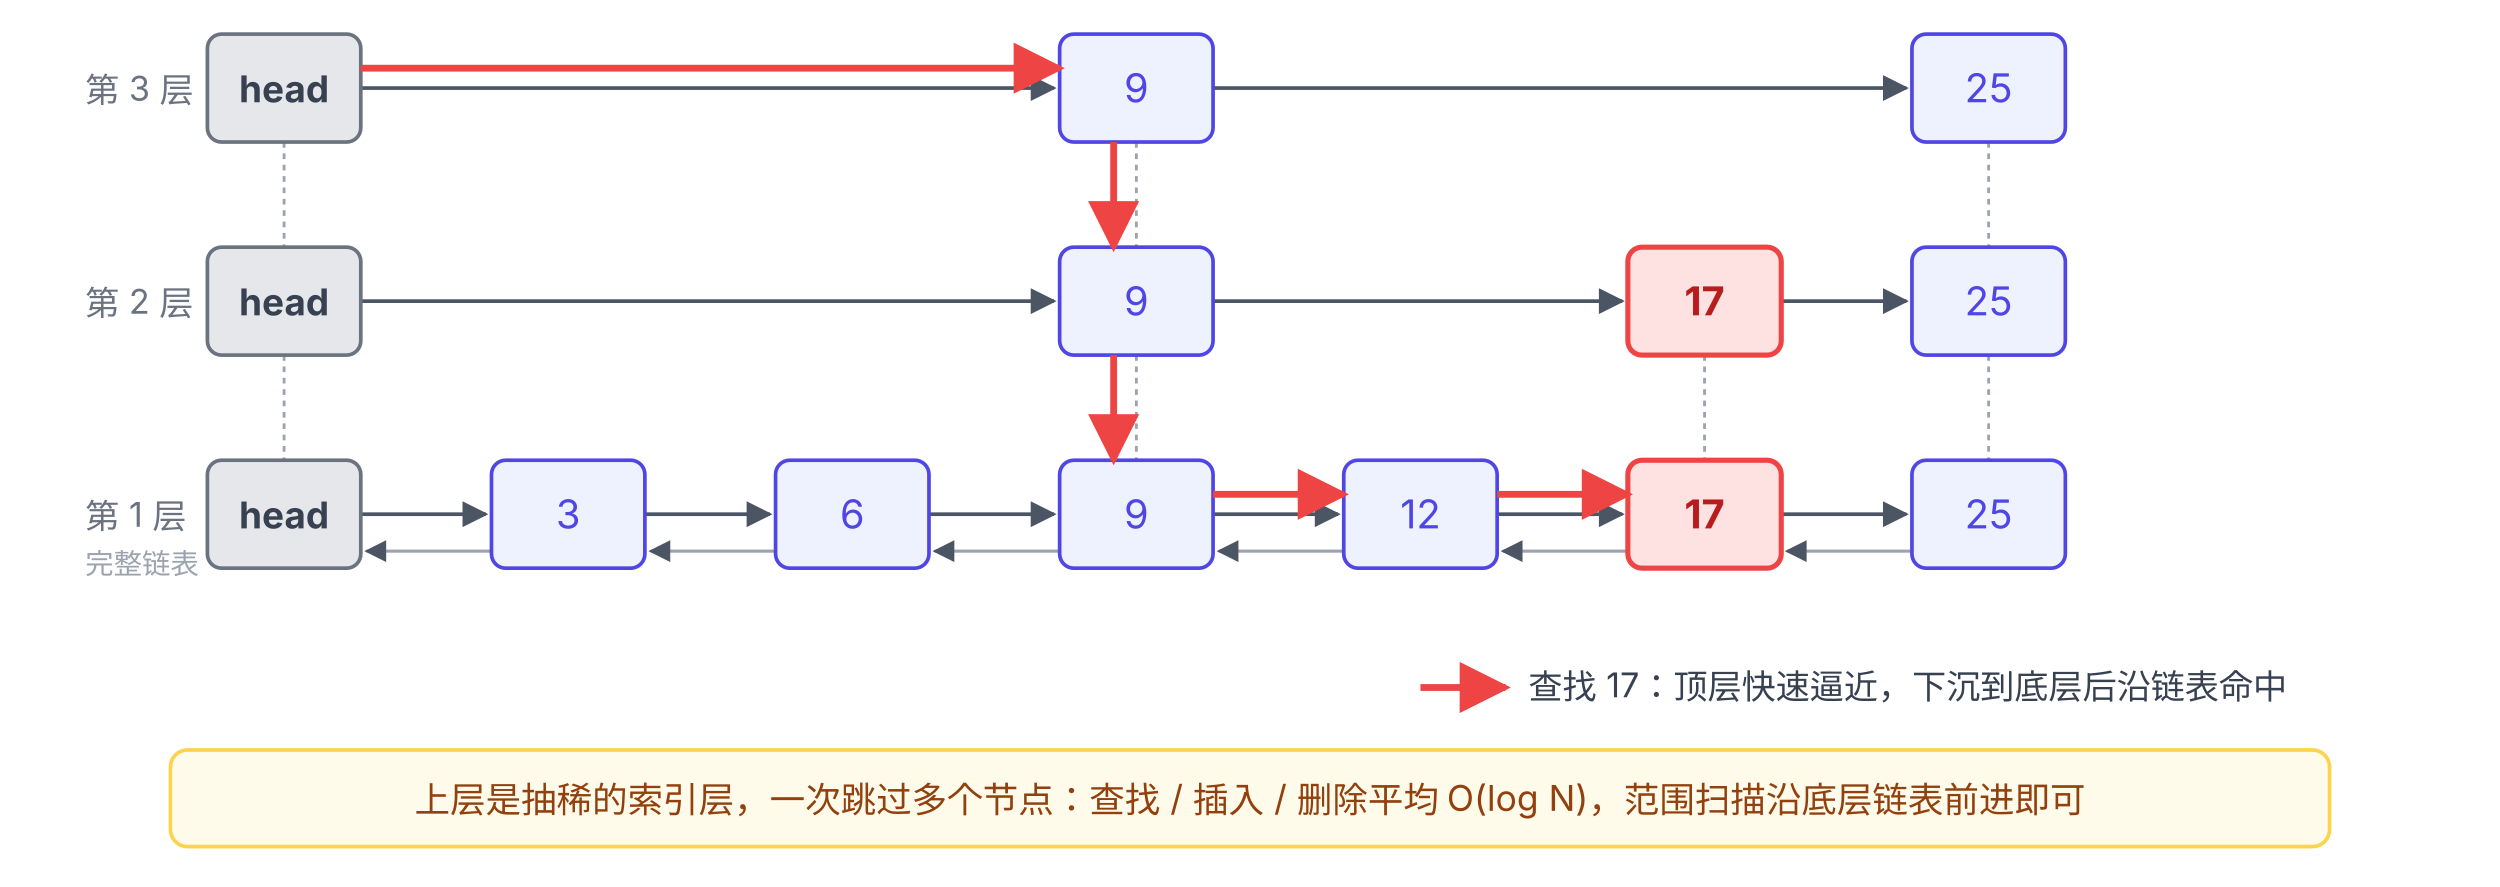
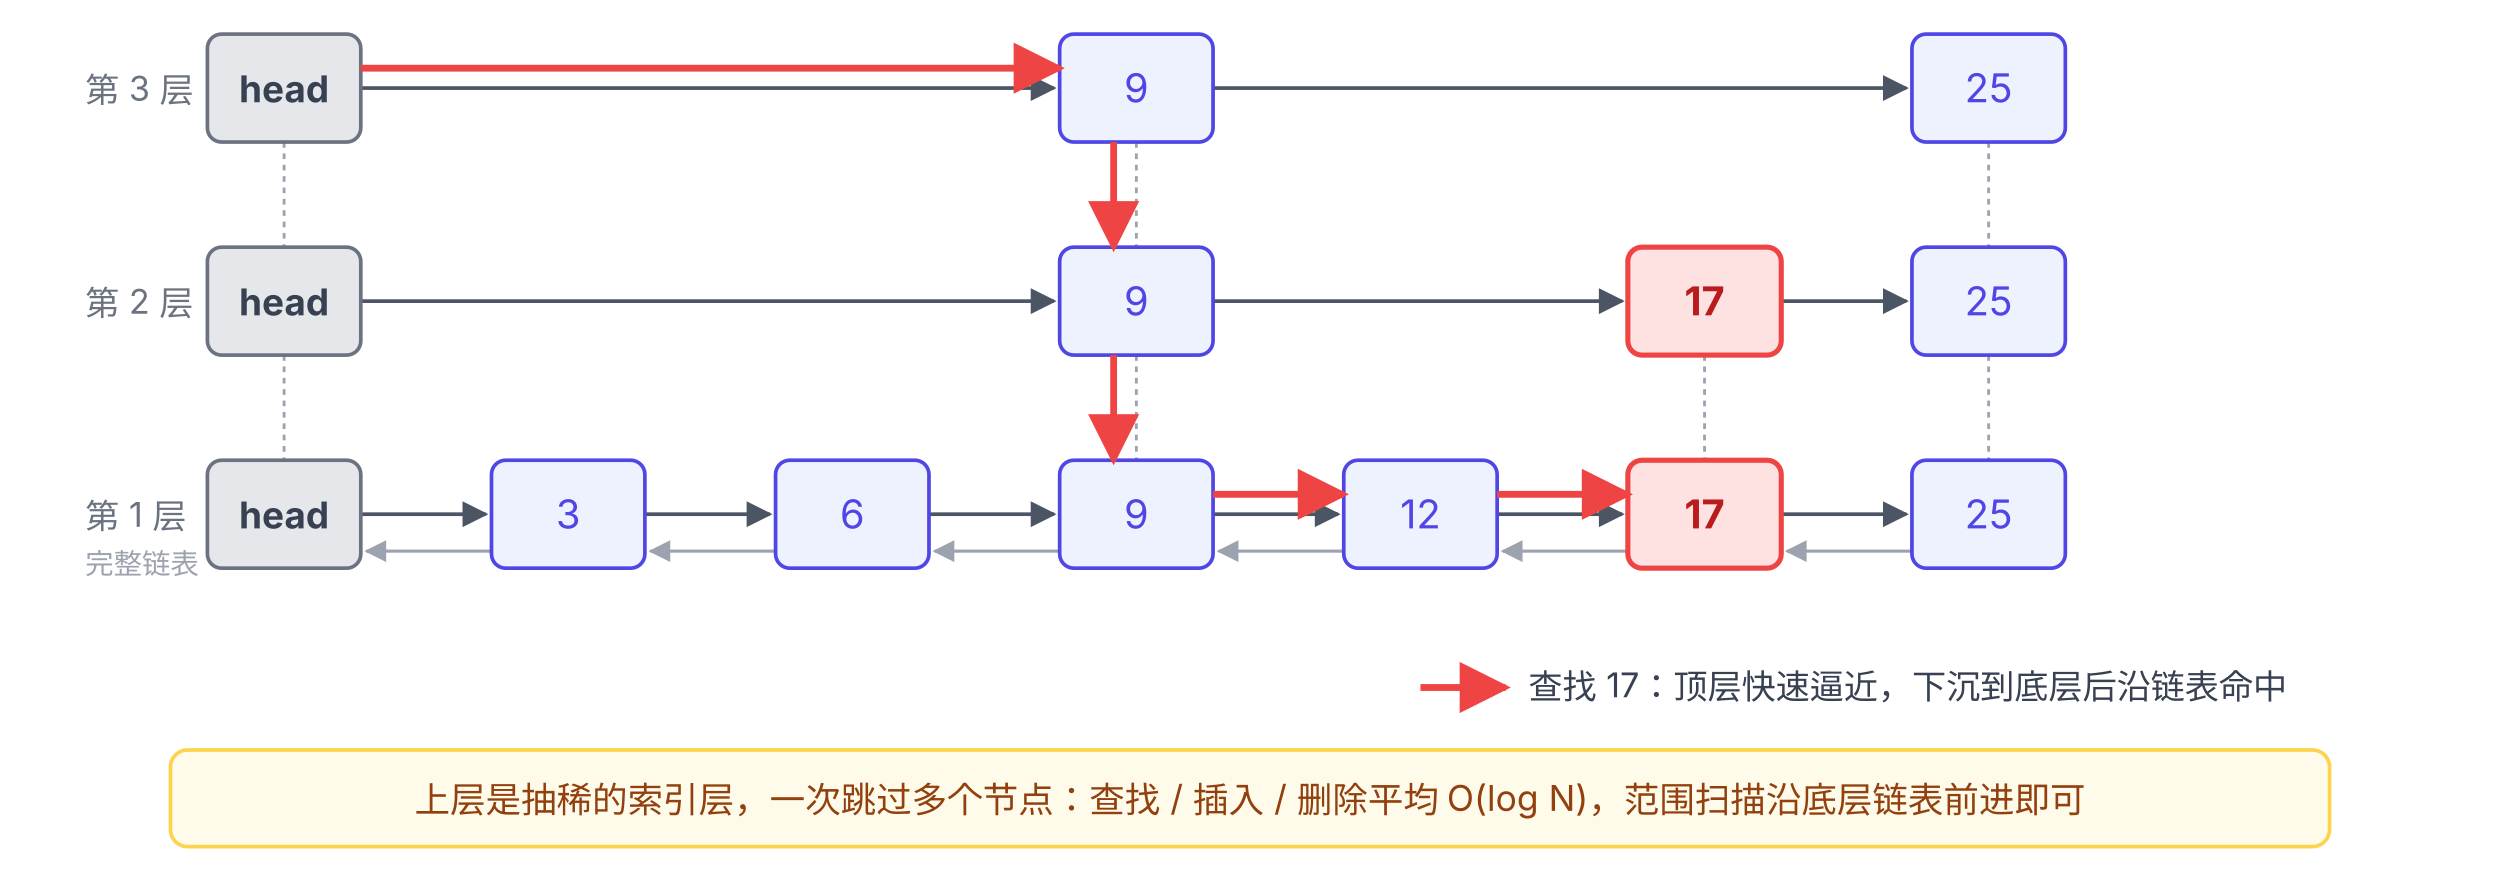
<svg xmlns="http://www.w3.org/2000/svg" viewBox="0 88 880 312" font-family="system-ui, -apple-system, 'PingFang SC', 'Microsoft YaHei', sans-serif">
  <defs>
    <marker id="arrow" viewBox="0 0 10 10" refX="9" refY="5" markerWidth="7" markerHeight="7" orient="auto-start-reverse">
      <path d="M0,0 L10,5 L0,10 z" fill="#4B5563" />
    </marker>
    <marker id="arrow-red" viewBox="0 0 10 10" refX="9" refY="5" markerWidth="7.5" markerHeight="7.5" orient="auto-start-reverse">
      <path d="M0,0 L10,5 L0,10 z" fill="#EF4444" />
+     </marker>
+     <marker id="arrow-light" viewBox="0 0 10 10" refX="9" refY="5" markerWidth="7" markerHeight="7" orient="auto-start-reverse">
+       <path d="M0,0 L10,5 L0,10 z" fill="#9CA3AF" />
    </marker>
  </defs>
  <text x="30" y="124" font-size="12" fill="#6B7280">第 3 层</text>
  <text x="30" y="199" font-size="12" fill="#6B7280">第 2 层</text>
  <text x="30" y="274" font-size="12" fill="#6B7280">第 1 层</text>
  <text x="30" y="290" font-size="10" fill="#9CA3AF">完整链表</text>
  <g stroke="#9CA3AF" stroke-width="1" stroke-dasharray="2 2">
    <line x1="100" y1="138" x2="100" y2="175" />
    <line x1="100" y1="213" x2="100" y2="250" />
    <line x1="400" y1="138" x2="400" y2="175" />
    <line x1="400" y1="213" x2="400" y2="250" />
    <line x1="600" y1="213" x2="600" y2="250" />
    <line x1="700" y1="138" x2="700" y2="175" />
    <line x1="700" y1="213" x2="700" y2="250" />
  </g>
  <line x1="127" y1="119" x2="371" y2="119" stroke="#4B5563" stroke-width="1.3" marker-end="url(#arrow)" />
  <line x1="427" y1="119" x2="671" y2="119" stroke="#4B5563" stroke-width="1.3" marker-end="url(#arrow)" />
  <line x1="127" y1="194" x2="371" y2="194" stroke="#4B5563" stroke-width="1.3" marker-end="url(#arrow)" />
  <line x1="427" y1="194" x2="571" y2="194" stroke="#4B5563" stroke-width="1.3" marker-end="url(#arrow)" />
  <line x1="627" y1="194" x2="671" y2="194" stroke="#4B5563" stroke-width="1.3" marker-end="url(#arrow)" />
  <line x1="127" y1="269" x2="171" y2="269" stroke="#4B5563" stroke-width="1.3" marker-end="url(#arrow)" />
  <line x1="227" y1="269" x2="271" y2="269" stroke="#4B5563" stroke-width="1.3" marker-end="url(#arrow)" />
  <line x1="327" y1="269" x2="371" y2="269" stroke="#4B5563" stroke-width="1.3" marker-end="url(#arrow)" />
  <line x1="427" y1="269" x2="471" y2="269" stroke="#4B5563" stroke-width="1.3" marker-end="url(#arrow)" />
  <line x1="527" y1="269" x2="571" y2="269" stroke="#4B5563" stroke-width="1.3" marker-end="url(#arrow)" />
  <line x1="627" y1="269" x2="671" y2="269" stroke="#4B5563" stroke-width="1.3" marker-end="url(#arrow)" />
-   <line x1="173" y1="282" x2="129" y2="282" stroke="#9CA3AF" stroke-width="1.1" marker-end="url(#arrow)" />
-   <line x1="273" y1="282" x2="229" y2="282" stroke="#9CA3AF" stroke-width="1.1" marker-end="url(#arrow)" />
-   <line x1="373" y1="282" x2="329" y2="282" stroke="#9CA3AF" stroke-width="1.1" marker-end="url(#arrow)" />
-   <line x1="473" y1="282" x2="429" y2="282" stroke="#9CA3AF" stroke-width="1.1" marker-end="url(#arrow)" />
-   <line x1="573" y1="282" x2="529" y2="282" stroke="#9CA3AF" stroke-width="1.1" marker-end="url(#arrow)" />
-   <line x1="673" y1="282" x2="629" y2="282" stroke="#9CA3AF" stroke-width="1.1" marker-end="url(#arrow)" />
+   <line x1="173" y1="282" x2="129" y2="282" stroke="#9CA3AF" stroke-width="1.1" marker-end="url(#arrow-light)" />
+   <line x1="273" y1="282" x2="229" y2="282" stroke="#9CA3AF" stroke-width="1.1" marker-end="url(#arrow-light)" />
+   <line x1="373" y1="282" x2="329" y2="282" stroke="#9CA3AF" stroke-width="1.1" marker-end="url(#arrow-light)" />
+   <line x1="473" y1="282" x2="429" y2="282" stroke="#9CA3AF" stroke-width="1.1" marker-end="url(#arrow-light)" />
+   <line x1="573" y1="282" x2="529" y2="282" stroke="#9CA3AF" stroke-width="1.1" marker-end="url(#arrow-light)" />
+   <line x1="673" y1="282" x2="629" y2="282" stroke="#9CA3AF" stroke-width="1.1" marker-end="url(#arrow-light)" />
  <rect x="73" y="100" width="54" height="38" rx="5" fill="#E5E7EB" stroke="#6B7280" stroke-width="1.3" />
  <text x="100" y="124" text-anchor="middle" font-size="13" font-weight="700" fill="#374151">head</text>
  <rect x="73" y="175" width="54" height="38" rx="5" fill="#E5E7EB" stroke="#6B7280" stroke-width="1.3" />
  <text x="100" y="199" text-anchor="middle" font-size="13" font-weight="700" fill="#374151">head</text>
  <rect x="73" y="250" width="54" height="38" rx="5" fill="#E5E7EB" stroke="#6B7280" stroke-width="1.3" />
  <text x="100" y="274" text-anchor="middle" font-size="13" font-weight="700" fill="#374151">head</text>
  <rect x="173" y="250" width="54" height="38" rx="5" fill="#EEF2FF" stroke="#4F46E5" stroke-width="1.3" />
  <text x="200" y="274" text-anchor="middle" font-size="14" fill="#4F46E5">3</text>
  <rect x="273" y="250" width="54" height="38" rx="5" fill="#EEF2FF" stroke="#4F46E5" stroke-width="1.3" />
  <text x="300" y="274" text-anchor="middle" font-size="14" fill="#4F46E5">6</text>
  <rect x="373" y="100" width="54" height="38" rx="5" fill="#EEF2FF" stroke="#4F46E5" stroke-width="1.3" />
  <text x="400" y="124" text-anchor="middle" font-size="14" fill="#4F46E5">9</text>
  <rect x="373" y="175" width="54" height="38" rx="5" fill="#EEF2FF" stroke="#4F46E5" stroke-width="1.3" />
  <text x="400" y="199" text-anchor="middle" font-size="14" fill="#4F46E5">9</text>
  <rect x="373" y="250" width="54" height="38" rx="5" fill="#EEF2FF" stroke="#4F46E5" stroke-width="1.3" />
  <text x="400" y="274" text-anchor="middle" font-size="14" fill="#4F46E5">9</text>
  <rect x="473" y="250" width="54" height="38" rx="5" fill="#EEF2FF" stroke="#4F46E5" stroke-width="1.3" />
  <text x="500" y="274" text-anchor="middle" font-size="14" fill="#4F46E5">12</text>
  <rect x="573" y="175" width="54" height="38" rx="5" fill="#FEE2E2" stroke="#EF4444" stroke-width="1.8" />
  <text x="600" y="199" text-anchor="middle" font-size="14" font-weight="700" fill="#B91C1C">17</text>
  <rect x="573" y="250" width="54" height="38" rx="5" fill="#FEE2E2" stroke="#EF4444" stroke-width="1.8" />
  <text x="600" y="274" text-anchor="middle" font-size="14" font-weight="700" fill="#B91C1C">17</text>
  <rect x="673" y="100" width="54" height="38" rx="5" fill="#EEF2FF" stroke="#4F46E5" stroke-width="1.3" />
  <text x="700" y="124" text-anchor="middle" font-size="14" fill="#4F46E5">25</text>
  <rect x="673" y="175" width="54" height="38" rx="5" fill="#EEF2FF" stroke="#4F46E5" stroke-width="1.3" />
  <text x="700" y="199" text-anchor="middle" font-size="14" fill="#4F46E5">25</text>
  <rect x="673" y="250" width="54" height="38" rx="5" fill="#EEF2FF" stroke="#4F46E5" stroke-width="1.3" />
  <text x="700" y="274" text-anchor="middle" font-size="14" fill="#4F46E5">25</text>
  <line x1="127" y1="112" x2="373" y2="112" stroke="#EF4444" stroke-width="2.4" marker-end="url(#arrow-red)" />
  <line x1="392" y1="138" x2="392" y2="175" stroke="#EF4444" stroke-width="2.4" marker-end="url(#arrow-red)" />
  <line x1="392" y1="213" x2="392" y2="250" stroke="#EF4444" stroke-width="2.4" marker-end="url(#arrow-red)" />
  <line x1="427" y1="262" x2="473" y2="262" stroke="#EF4444" stroke-width="2.4" marker-end="url(#arrow-red)" />
  <line x1="527" y1="262" x2="573" y2="262" stroke="#EF4444" stroke-width="2.4" marker-end="url(#arrow-red)" />
  <line x1="500" y1="330" x2="530" y2="330" stroke="#EF4444" stroke-width="2.4" marker-end="url(#arrow-red)" />
  <text x="538" y="334" font-size="12" fill="#374151">查找 17：顶层快速逼近，下沉到底层后沿链表命中</text>
  <rect x="60" y="352" width="760" height="34" rx="6" fill="#FFFBEB" stroke="#FCD34D" stroke-width="1.3" />
  <text x="440" y="374" text-anchor="middle" font-size="12.5" fill="#92400E">上层是抽稀的索引层，一次跳过多个节点：查找 / 插入 / 删除平均 O(log N)，范围扫描沿底层链表前进即可</text>
</svg>
